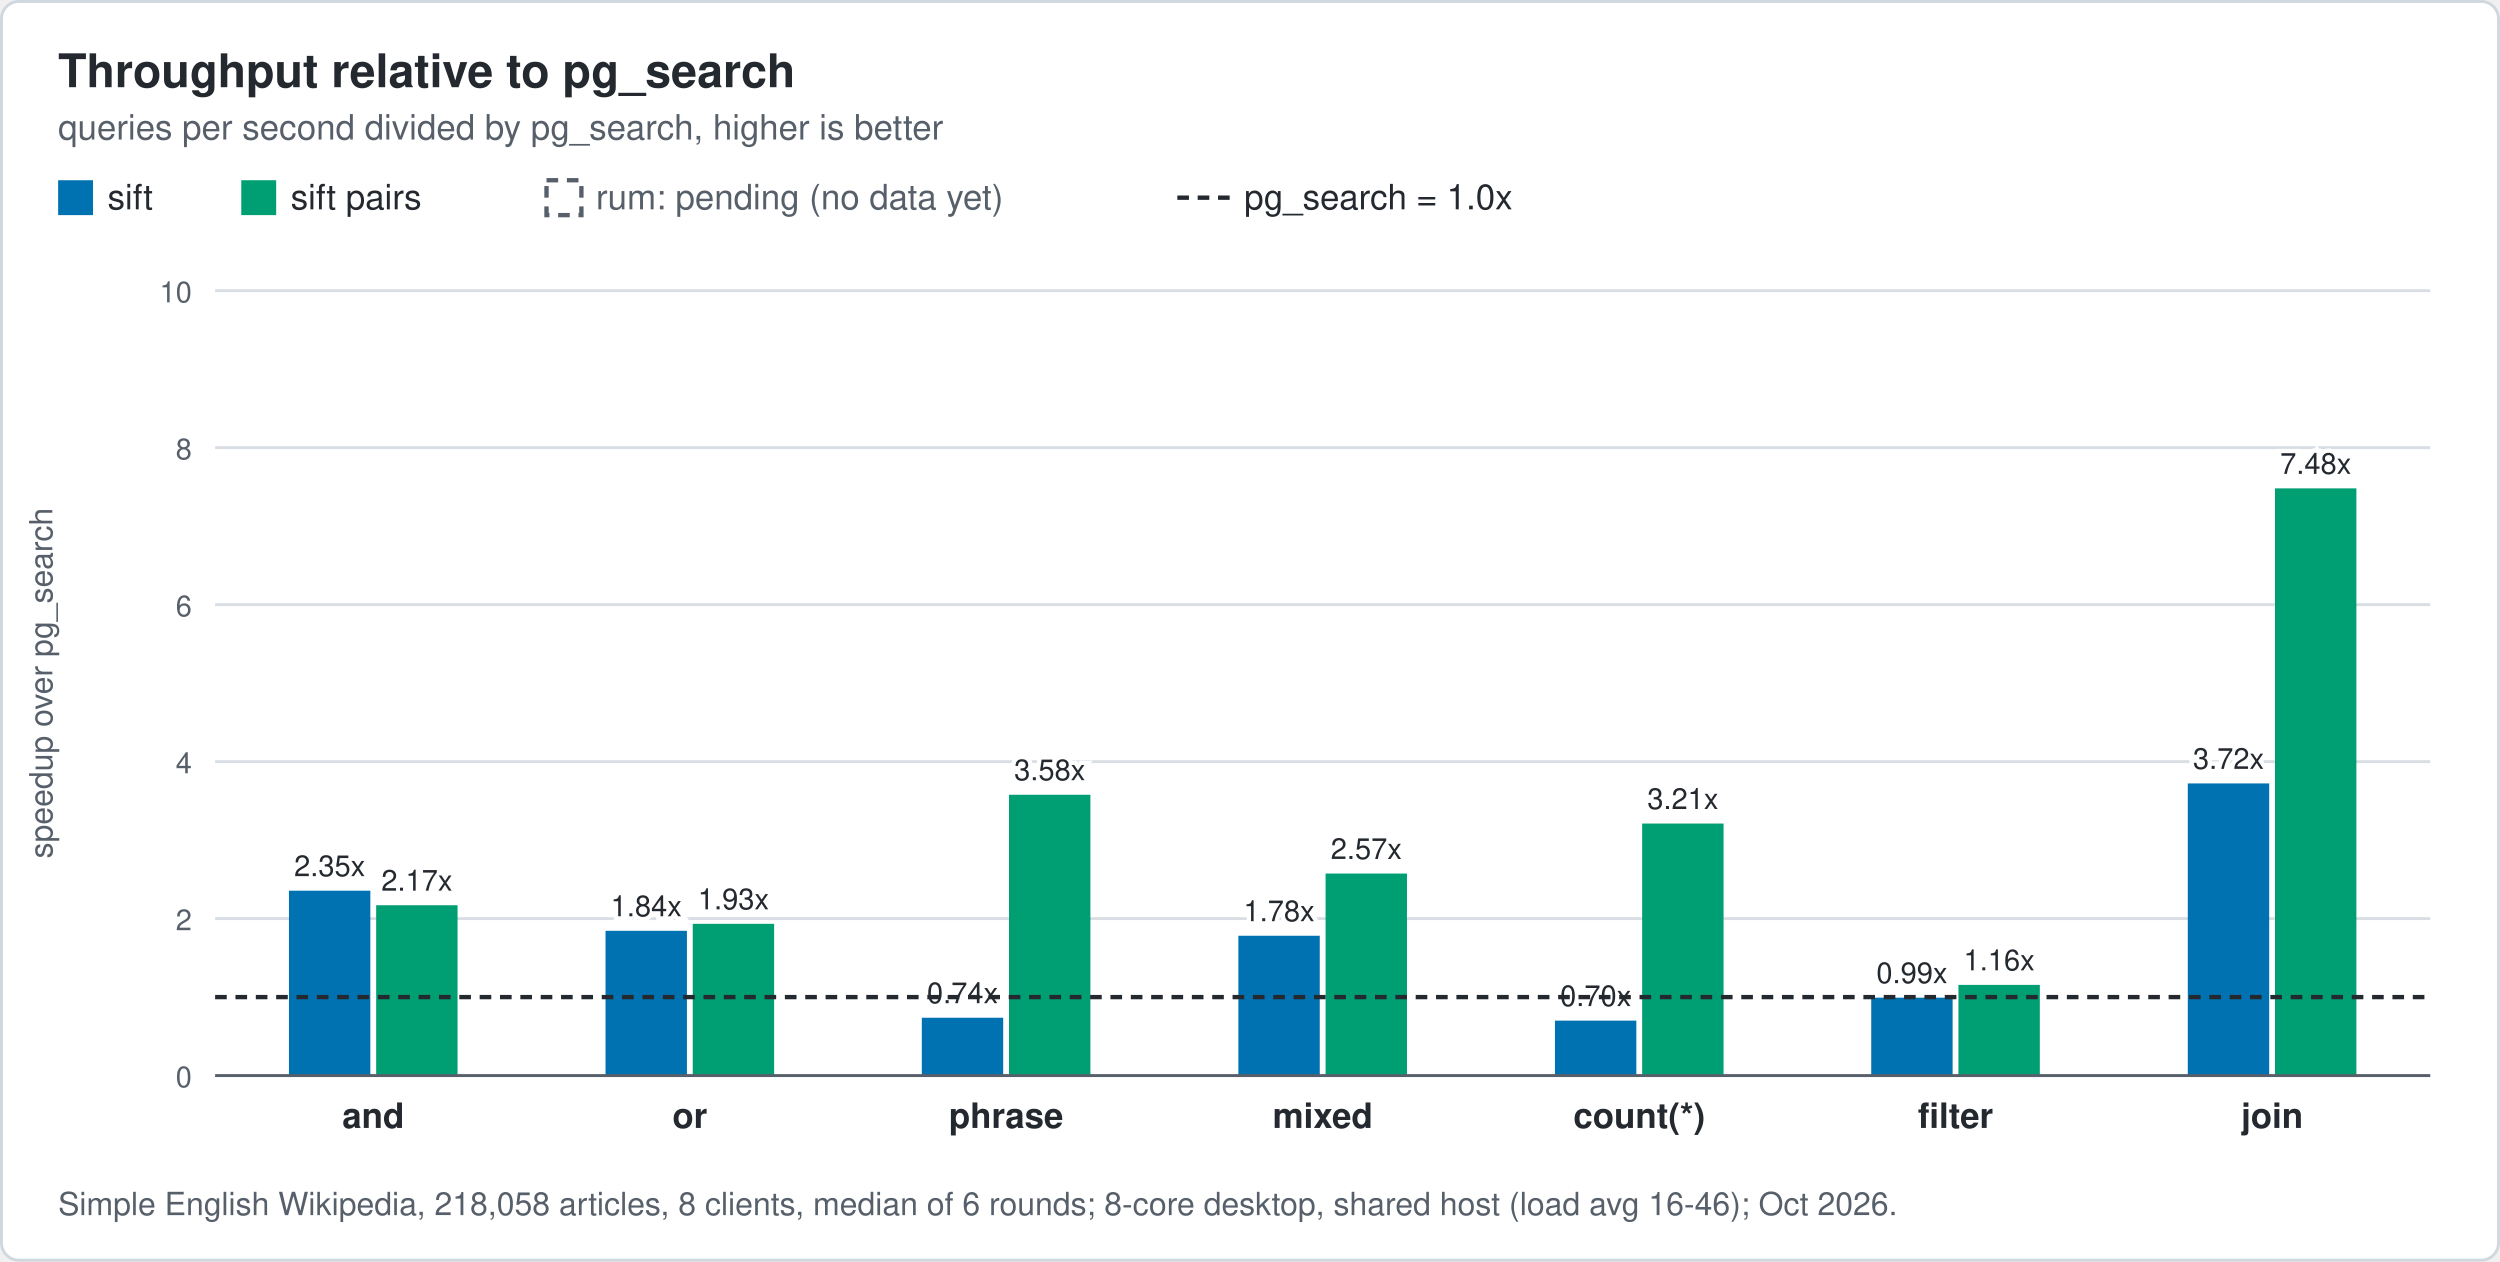
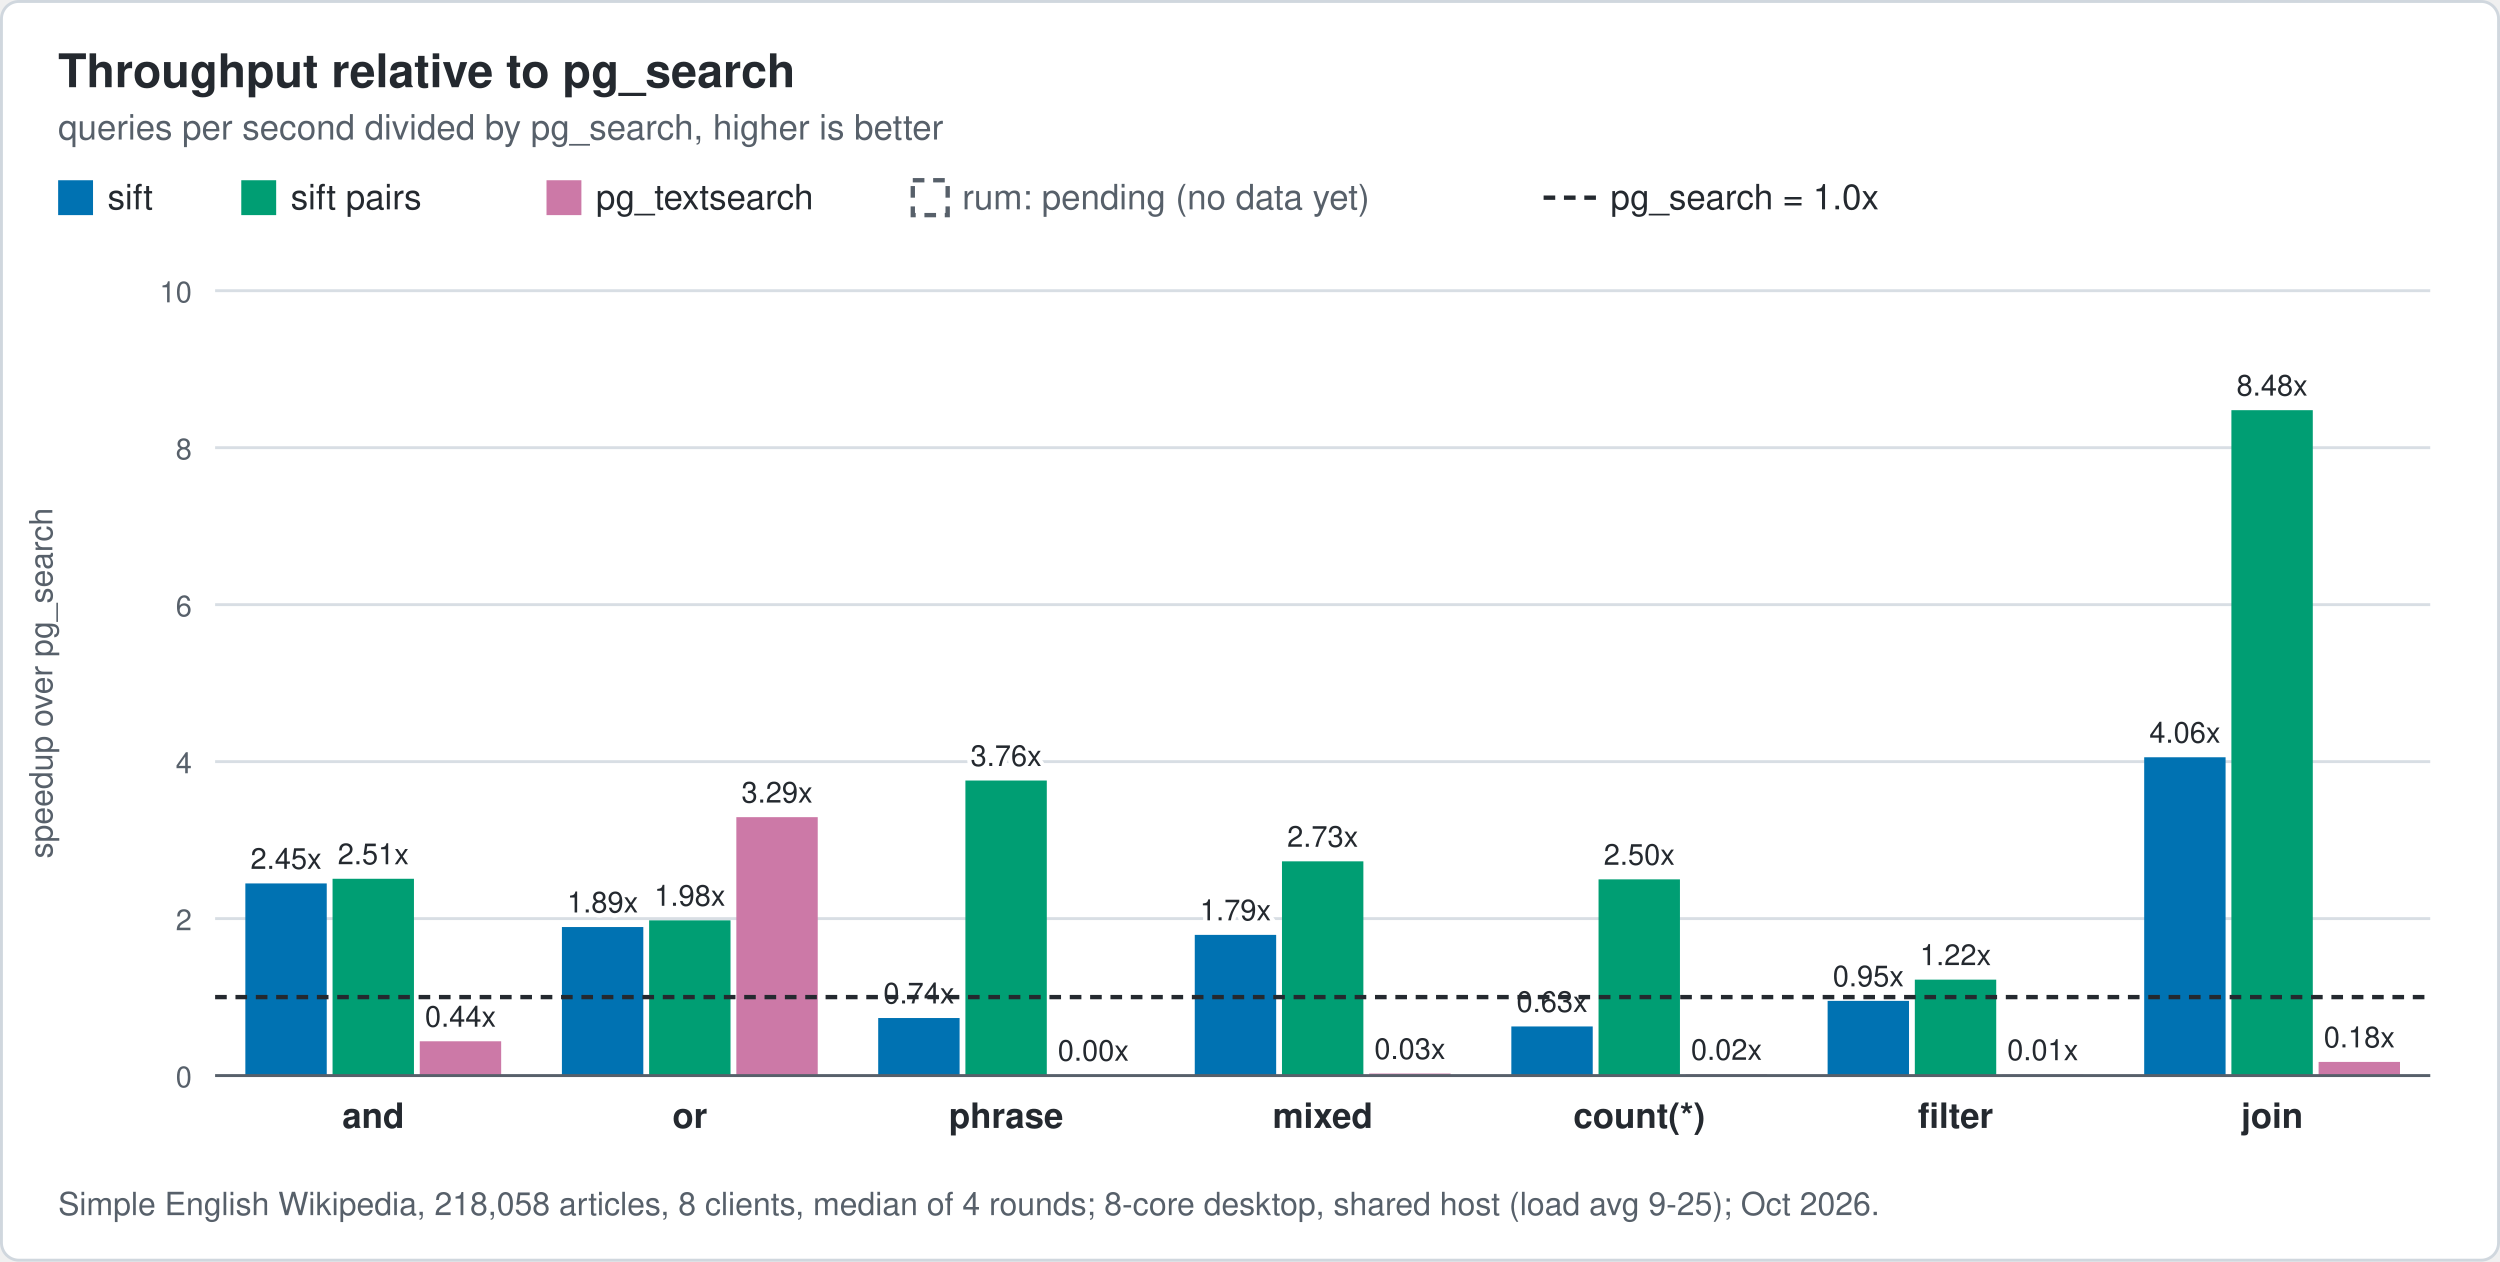
<svg xmlns="http://www.w3.org/2000/svg" width="860" height="434" viewBox="0 0 860 434" role="img" aria-labelledby="t d" font-family="Helvetica, Arial, sans-serif">
  <rect x="0.5" y="0.5" width="859" height="433" rx="6" fill="#ffffff" stroke="#d0d7de" />
  <text x="20" y="30" font-size="16" text-anchor="start" fill="#24292f" font-weight="bold">Throughput relative to pg_search</text>
  <text x="20" y="48" font-size="12" text-anchor="start" fill="#57606a">queries per second divided by pg_search, higher is better</text>
  <rect x="20" y="62" width="12" height="12" fill="#0072B2" />
  <text x="37" y="72" font-size="12" text-anchor="start" fill="#24292f">sift</text>
  <rect x="83" y="62" width="12" height="12" fill="#009E73" />
  <text x="100" y="72" font-size="12" text-anchor="start" fill="#24292f">sift pairs</text>
-   <rect x="188" y="62" width="12" height="12" fill="#ffffff" stroke="#57606a" stroke-width="1.5" stroke-dasharray="4 3" />
-   <text x="205" y="72" font-size="12" text-anchor="start" fill="#57606a">rum: pending (no data yet)</text>
-   <line x1="405" y1="68" x2="423" y2="68" stroke="#24292f" stroke-width="1.5" stroke-dasharray="4 3" />
-   <text x="428" y="72" font-size="12" text-anchor="start" fill="#24292f">pg_search = 1.0x</text>
+   <rect x="188" y="62" width="12" height="12" fill="#CC79A7" />
+   <text x="205" y="72" font-size="12" text-anchor="start" fill="#24292f">pg_textsearch</text>
+   <rect x="314" y="62" width="12" height="12" fill="#ffffff" stroke="#57606a" stroke-width="1.5" stroke-dasharray="4 3" />
+   <text x="331" y="72" font-size="12" text-anchor="start" fill="#57606a">rum: pending (no data yet)</text>
+   <line x1="531" y1="68" x2="549" y2="68" stroke="#24292f" stroke-width="1.5" stroke-dasharray="4 3" />
+   <text x="554" y="72" font-size="12" text-anchor="start" fill="#24292f">pg_search = 1.0x</text>
  <line x1="74" y1="370" x2="836" y2="370" stroke="#d8dee4" stroke-width="1" />
  <text x="66" y="374" font-size="10" text-anchor="end" fill="#57606a">0</text>
  <line x1="74" y1="316" x2="836" y2="316" stroke="#d8dee4" stroke-width="1" />
  <text x="66" y="320" font-size="10" text-anchor="end" fill="#57606a">2</text>
  <line x1="74" y1="262" x2="836" y2="262" stroke="#d8dee4" stroke-width="1" />
  <text x="66" y="266" font-size="10" text-anchor="end" fill="#57606a">4</text>
  <line x1="74" y1="208" x2="836" y2="208" stroke="#d8dee4" stroke-width="1" />
  <text x="66" y="212" font-size="10" text-anchor="end" fill="#57606a">6</text>
  <line x1="74" y1="154" x2="836" y2="154" stroke="#d8dee4" stroke-width="1" />
  <text x="66" y="158" font-size="10" text-anchor="end" fill="#57606a">8</text>
  <line x1="74" y1="100" x2="836" y2="100" stroke="#d8dee4" stroke-width="1" />
  <text x="66" y="104" font-size="10" text-anchor="end" fill="#57606a">10</text>
  <text transform="translate(18 235) rotate(-90)" font-size="11" text-anchor="middle" fill="#57606a">speedup over pg_search</text>
-   <rect x="99.4" y="306.4" width="28" height="63.6" fill="#0072B2" />
-   <text x="113.4" y="301.4" font-size="10" text-anchor="middle" fill="#24292f" stroke="#ffffff" stroke-width="3" paint-order="stroke">2.35x</text>
-   <rect x="129.4" y="311.4" width="28" height="58.6" fill="#009E73" />
-   <text x="143.4" y="306.4" font-size="10" text-anchor="middle" fill="#24292f" stroke="#ffffff" stroke-width="3" paint-order="stroke">2.17x</text>
+   <rect x="84.4" y="303.9" width="28" height="66.1" fill="#0072B2" />
+   <text x="98.4" y="298.9" font-size="10" text-anchor="middle" fill="#24292f" stroke="#ffffff" stroke-width="3" paint-order="stroke">2.45x</text>
+   <rect x="114.4" y="302.3" width="28" height="67.7" fill="#009E73" />
+   <text x="128.4" y="297.3" font-size="10" text-anchor="middle" fill="#24292f" stroke="#ffffff" stroke-width="3" paint-order="stroke">2.51x</text>
+   <rect x="144.4" y="358.2" width="28" height="11.8" fill="#CC79A7" />
+   <text x="158.4" y="353.2" font-size="10" text-anchor="middle" fill="#24292f" stroke="#ffffff" stroke-width="3" paint-order="stroke">0.44x</text>
  <text x="128.4" y="388" font-size="12" text-anchor="middle" fill="#24292f" font-weight="bold">and</text>
-   <rect x="208.3" y="320.2" width="28" height="49.8" fill="#0072B2" />
-   <text x="222.3" y="315.2" font-size="10" text-anchor="middle" fill="#24292f" stroke="#ffffff" stroke-width="3" paint-order="stroke">1.84x</text>
-   <rect x="238.3" y="317.8" width="28" height="52.2" fill="#009E73" />
-   <text x="252.3" y="312.8" font-size="10" text-anchor="middle" fill="#24292f" stroke="#ffffff" stroke-width="3" paint-order="stroke">1.93x</text>
+   <rect x="193.3" y="318.9" width="28" height="51.1" fill="#0072B2" />
+   <text x="207.3" y="313.9" font-size="10" text-anchor="middle" fill="#24292f" stroke="#ffffff" stroke-width="3" paint-order="stroke">1.89x</text>
+   <rect x="223.3" y="316.6" width="28" height="53.4" fill="#009E73" />
+   <text x="237.3" y="311.6" font-size="10" text-anchor="middle" fill="#24292f" stroke="#ffffff" stroke-width="3" paint-order="stroke">1.98x</text>
+   <rect x="253.3" y="281.1" width="28" height="88.9" fill="#CC79A7" />
+   <text x="267.3" y="276.1" font-size="10" text-anchor="middle" fill="#24292f" stroke="#ffffff" stroke-width="3" paint-order="stroke">3.29x</text>
  <text x="237.3" y="388" font-size="12" text-anchor="middle" fill="#24292f" font-weight="bold">or</text>
-   <rect x="317.1" y="350.1" width="28" height="19.9" fill="#0072B2" />
-   <text x="331.1" y="345.1" font-size="10" text-anchor="middle" fill="#24292f" stroke="#ffffff" stroke-width="3" paint-order="stroke">0.74x</text>
-   <rect x="347.1" y="273.4" width="28" height="96.6" fill="#009E73" />
-   <text x="361.1" y="268.4" font-size="10" text-anchor="middle" fill="#24292f" stroke="#ffffff" stroke-width="3" paint-order="stroke">3.58x</text>
+   <rect x="302.1" y="350.2" width="28" height="19.8" fill="#0072B2" />
+   <text x="316.1" y="345.2" font-size="10" text-anchor="middle" fill="#24292f" stroke="#ffffff" stroke-width="3" paint-order="stroke">0.74x</text>
+   <rect x="332.1" y="268.5" width="28" height="101.5" fill="#009E73" />
+   <text x="346.1" y="263.5" font-size="10" text-anchor="middle" fill="#24292f" stroke="#ffffff" stroke-width="3" paint-order="stroke">3.76x</text>
+   <rect x="362.1" y="369.9" width="28" height="0.1" fill="#CC79A7" />
+   <text x="376.1" y="364.9" font-size="10" text-anchor="middle" fill="#24292f" stroke="#ffffff" stroke-width="3" paint-order="stroke">0.00x</text>
  <text x="346.1" y="388" font-size="12" text-anchor="middle" fill="#24292f" font-weight="bold">phrase</text>
-   <rect x="426" y="321.9" width="28" height="48.1" fill="#0072B2" />
-   <text x="440" y="316.9" font-size="10" text-anchor="middle" fill="#24292f" stroke="#ffffff" stroke-width="3" paint-order="stroke">1.78x</text>
-   <rect x="456" y="300.5" width="28" height="69.5" fill="#009E73" />
-   <text x="470" y="295.5" font-size="10" text-anchor="middle" fill="#24292f" stroke="#ffffff" stroke-width="3" paint-order="stroke">2.57x</text>
+   <rect x="411" y="321.6" width="28" height="48.4" fill="#0072B2" />
+   <text x="425" y="316.6" font-size="10" text-anchor="middle" fill="#24292f" stroke="#ffffff" stroke-width="3" paint-order="stroke">1.79x</text>
+   <rect x="441" y="296.3" width="28" height="73.7" fill="#009E73" />
+   <text x="455" y="291.3" font-size="10" text-anchor="middle" fill="#24292f" stroke="#ffffff" stroke-width="3" paint-order="stroke">2.73x</text>
+   <rect x="471" y="369.3" width="28" height="0.7" fill="#CC79A7" />
+   <text x="485" y="364.3" font-size="10" text-anchor="middle" fill="#24292f" stroke="#ffffff" stroke-width="3" paint-order="stroke">0.03x</text>
  <text x="455" y="388" font-size="12" text-anchor="middle" fill="#24292f" font-weight="bold">mixed</text>
-   <rect x="534.9" y="351.1" width="28" height="18.9" fill="#0072B2" />
-   <text x="548.9" y="346.1" font-size="10" text-anchor="middle" fill="#24292f" stroke="#ffffff" stroke-width="3" paint-order="stroke">0.70x</text>
-   <rect x="564.9" y="283.3" width="28" height="86.7" fill="#009E73" />
-   <text x="578.9" y="278.3" font-size="10" text-anchor="middle" fill="#24292f" stroke="#ffffff" stroke-width="3" paint-order="stroke">3.21x</text>
+   <rect x="519.9" y="353.1" width="28" height="16.9" fill="#0072B2" />
+   <text x="533.9" y="348.1" font-size="10" text-anchor="middle" fill="#24292f" stroke="#ffffff" stroke-width="3" paint-order="stroke">0.63x</text>
+   <rect x="549.9" y="302.5" width="28" height="67.5" fill="#009E73" />
+   <text x="563.9" y="297.5" font-size="10" text-anchor="middle" fill="#24292f" stroke="#ffffff" stroke-width="3" paint-order="stroke">2.50x</text>
+   <rect x="579.9" y="369.6" width="28" height="0.4" fill="#CC79A7" />
+   <text x="593.9" y="364.6" font-size="10" text-anchor="middle" fill="#24292f" stroke="#ffffff" stroke-width="3" paint-order="stroke">0.02x</text>
  <text x="563.9" y="388" font-size="12" text-anchor="middle" fill="#24292f" font-weight="bold">count(*)</text>
-   <rect x="643.7" y="343.2" width="28" height="26.8" fill="#0072B2" />
-   <text x="657.7" y="338.2" font-size="10" text-anchor="middle" fill="#24292f" stroke="#ffffff" stroke-width="3" paint-order="stroke">0.99x</text>
-   <rect x="673.7" y="338.8" width="28" height="31.2" fill="#009E73" />
-   <text x="687.7" y="333.8" font-size="10" text-anchor="middle" fill="#24292f" stroke="#ffffff" stroke-width="3" paint-order="stroke">1.16x</text>
+   <rect x="628.7" y="344.3" width="28" height="25.7" fill="#0072B2" />
+   <text x="642.7" y="339.3" font-size="10" text-anchor="middle" fill="#24292f" stroke="#ffffff" stroke-width="3" paint-order="stroke">0.95x</text>
+   <rect x="658.7" y="337" width="28" height="33" fill="#009E73" />
+   <text x="672.7" y="332" font-size="10" text-anchor="middle" fill="#24292f" stroke="#ffffff" stroke-width="3" paint-order="stroke">1.22x</text>
+   <rect x="688.7" y="369.7" width="28" height="0.3" fill="#CC79A7" />
+   <text x="702.7" y="364.7" font-size="10" text-anchor="middle" fill="#24292f" stroke="#ffffff" stroke-width="3" paint-order="stroke">0.01x</text>
  <text x="672.7" y="388" font-size="12" text-anchor="middle" fill="#24292f" font-weight="bold">filter</text>
-   <rect x="752.6" y="269.5" width="28" height="100.5" fill="#0072B2" />
-   <text x="766.6" y="264.5" font-size="10" text-anchor="middle" fill="#24292f" stroke="#ffffff" stroke-width="3" paint-order="stroke">3.72x</text>
-   <rect x="782.6" y="168" width="28" height="202" fill="#009E73" />
-   <text x="796.6" y="163" font-size="10" text-anchor="middle" fill="#24292f" stroke="#ffffff" stroke-width="3" paint-order="stroke">7.48x</text>
+   <rect x="737.6" y="260.5" width="28" height="109.5" fill="#0072B2" />
+   <text x="751.6" y="255.5" font-size="10" text-anchor="middle" fill="#24292f" stroke="#ffffff" stroke-width="3" paint-order="stroke">4.06x</text>
+   <rect x="767.6" y="141.1" width="28" height="228.9" fill="#009E73" />
+   <text x="781.6" y="136.1" font-size="10" text-anchor="middle" fill="#24292f" stroke="#ffffff" stroke-width="3" paint-order="stroke">8.48x</text>
+   <rect x="797.6" y="365.3" width="28" height="4.7" fill="#CC79A7" />
+   <text x="811.6" y="360.3" font-size="10" text-anchor="middle" fill="#24292f" stroke="#ffffff" stroke-width="3" paint-order="stroke">0.18x</text>
  <text x="781.6" y="388" font-size="12" text-anchor="middle" fill="#24292f" font-weight="bold">join</text>
  <line x1="74" y1="343" x2="836" y2="343" stroke="#24292f" stroke-width="1.5" stroke-dasharray="4 3" />
  <line x1="74" y1="370" x2="836" y2="370" stroke="#57606a" stroke-width="1" />
-   <text x="20" y="418" font-size="11" text-anchor="start" fill="#57606a">Simple English Wikipedia, 218,058 articles, 8 clients, median of 6 rounds; 8-core desktop, shared host (load avg 16-46); Oct 2026.</text>
+   <text x="20" y="418" font-size="11" text-anchor="start" fill="#57606a">Simple English Wikipedia, 218,058 articles, 8 clients, median of 4 rounds; 8-core desktop, shared host (load avg 9-25); Oct 2026.</text>
</svg>
